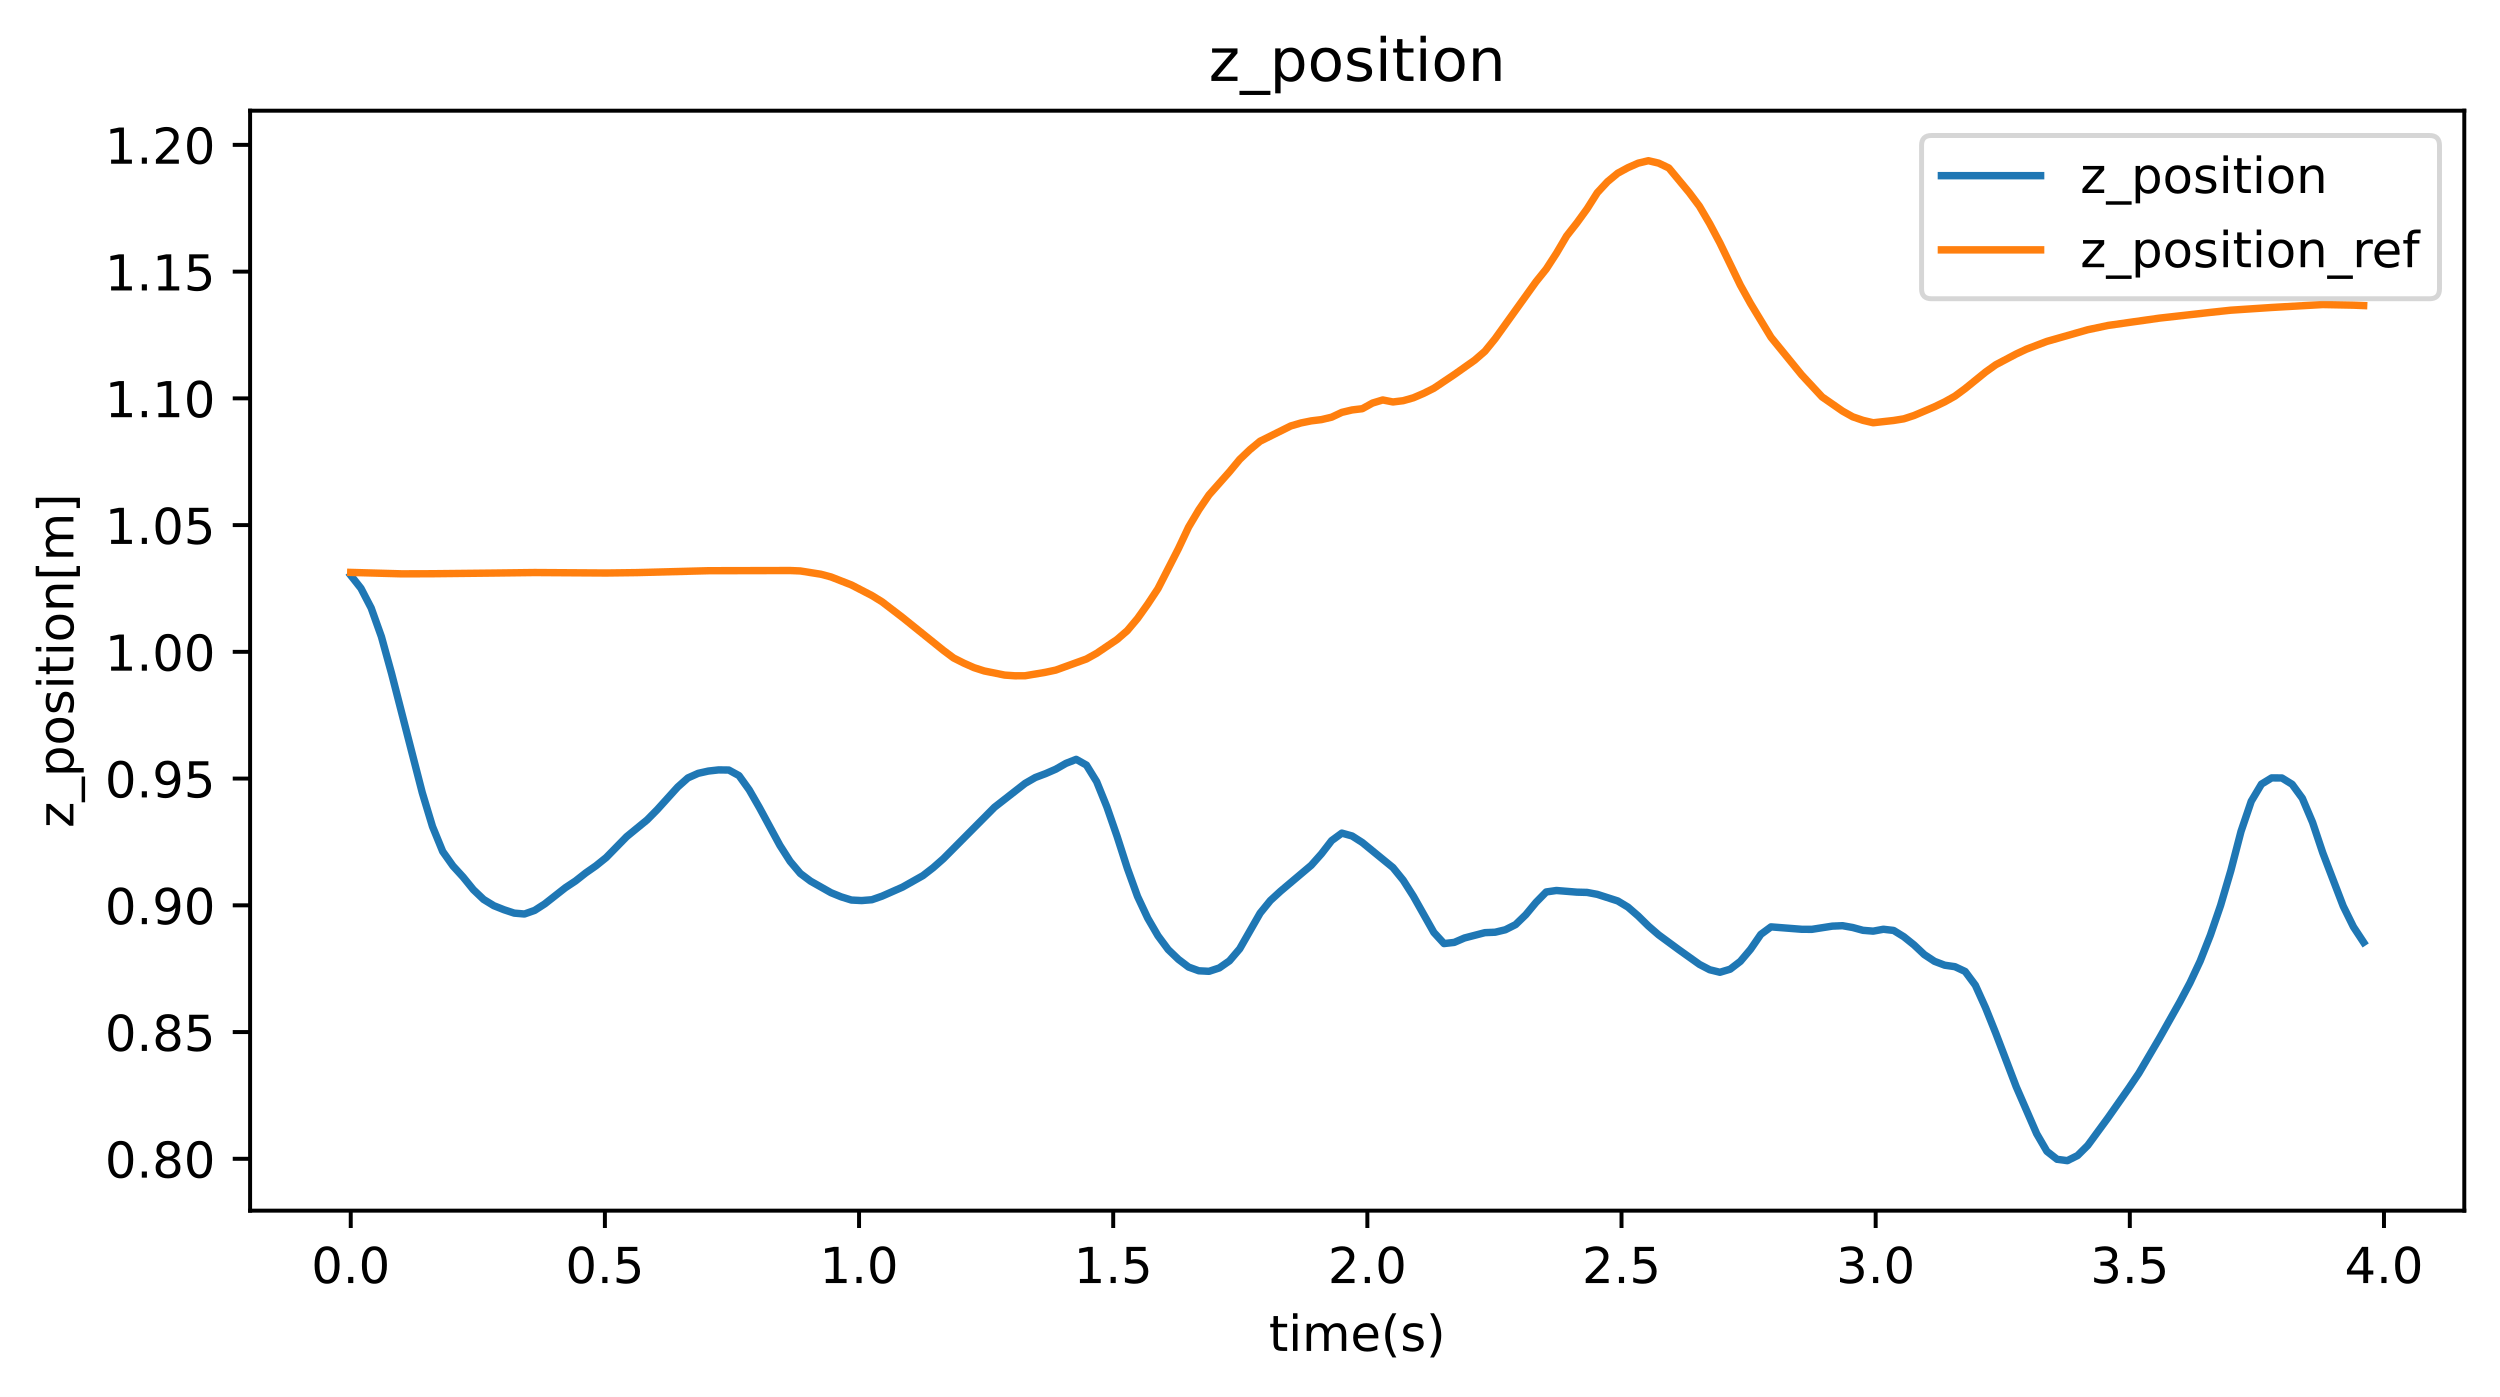
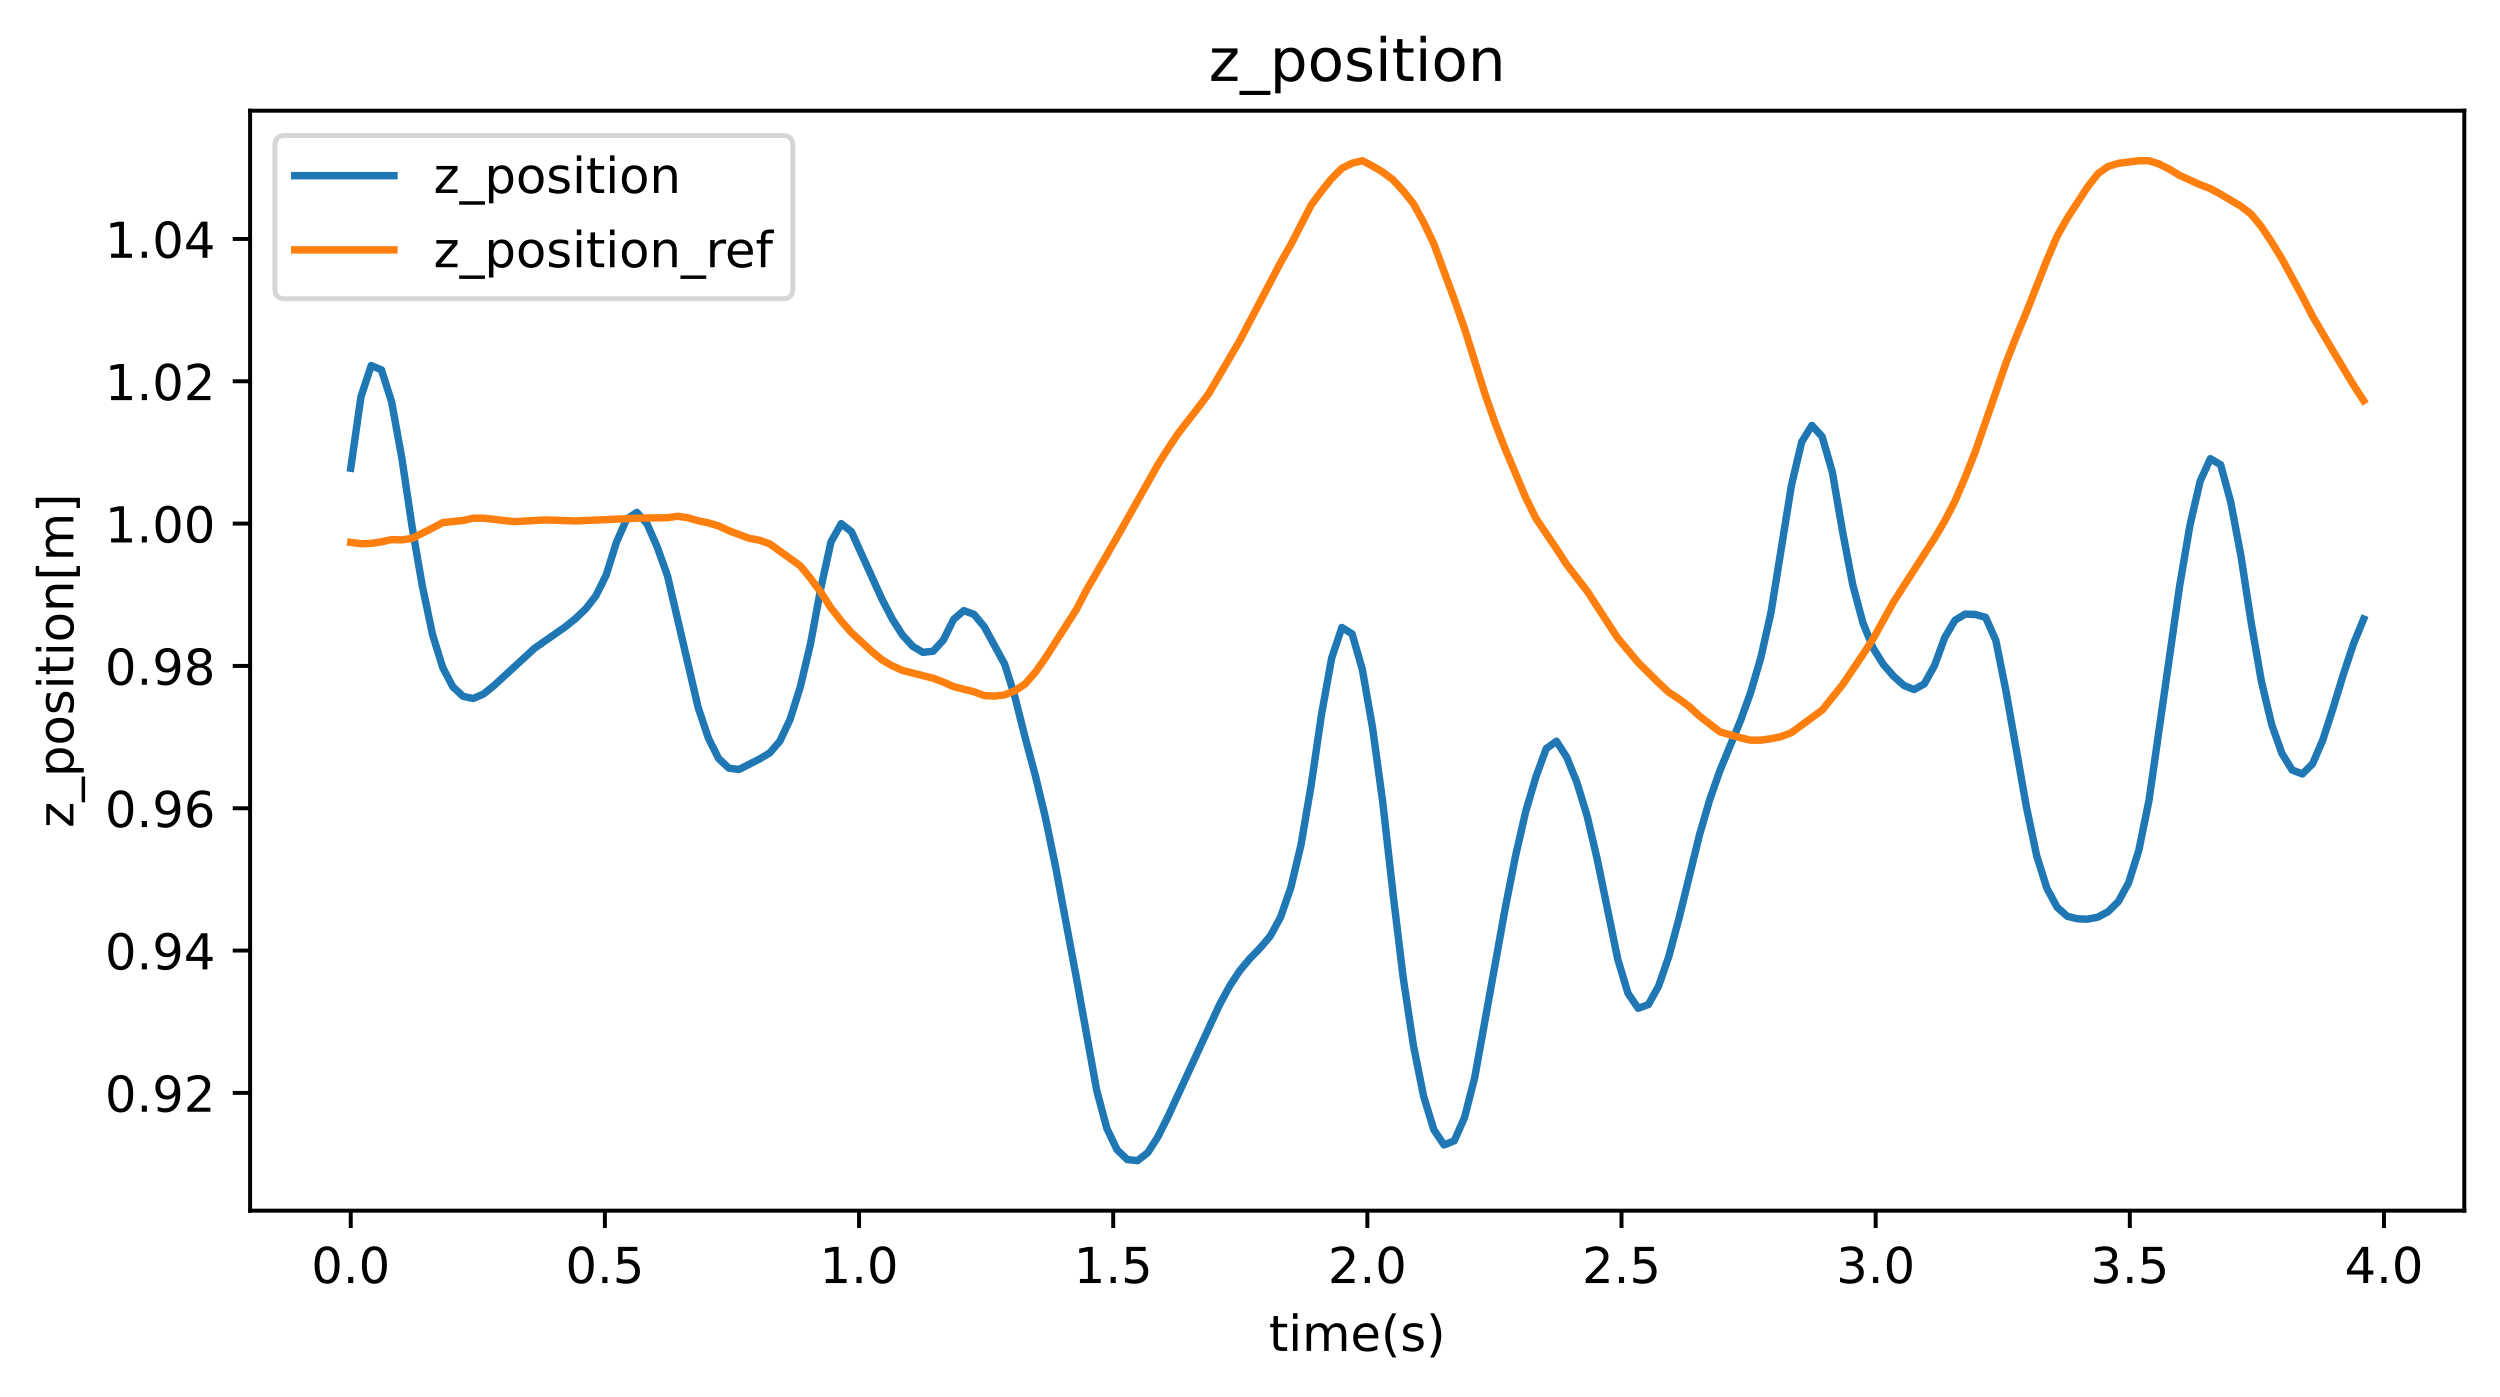
<svg xmlns="http://www.w3.org/2000/svg" xmlns:xlink="http://www.w3.org/1999/xlink" width="504.022pt" height="281.634pt" viewBox="0 0 504.022 281.634" version="1.1">
  <defs>
    <style type="text/css">*{stroke-linejoin: round; stroke-linecap: butt}</style>
  </defs>
  <g id="figure_1">
    <g id="patch_1">
      <path d="M 0 281.634  L 504.022 281.634  L 504.022 0  L 0 0  z " style="fill: #ffffff" />
    </g>
    <g id="axes_1">
      <g id="patch_2">
        <path d="M 50.422 244.078  L 496.822 244.078  L 496.822 22.318  L 50.422 22.318  z " style="fill: #ffffff" />
      </g>
      <g id="matplotlib.axis_1">
        <g id="xtick_1">
          <g id="line2d_1">
            <defs>
-               <path id="mcc63ed7c8b" d="M 0 0  L 0 3.5  " style="stroke: #000000; stroke-width: 0.8" />
+               <path id="m05fc3dfc1d" d="M 0 0  L 0 3.5  " style="stroke: #000000; stroke-width: 0.8" />
            </defs>
            <g>
-               <use xlink:href="#mcc63ed7c8b" x="70.713" y="244.078" style="stroke: #000000; stroke-width: 0.8" />
+               <use xlink:href="#m05fc3dfc1d" x="70.713" y="244.078" style="stroke: #000000; stroke-width: 0.8" />
            </g>
          </g>
          <g id="text_1">
            <g transform="translate(62.76122 258.6766) scale(0.1 -0.1)">
              <defs>
                <path id="DejaVuSans-30" d="M 2034 4250  Q 1547 4250 1301 3770  Q 1056 3291 1056 2328  Q 1056 1369 1301 889  Q 1547 409 2034 409  Q 2525 409 2770 889  Q 3016 1369 3016 2328  Q 3016 3291 2770 3770  Q 2525 4250 2034 4250  z M 2034 4750  Q 2819 4750 3233 4129  Q 3647 3509 3647 2328  Q 3647 1150 3233 529  Q 2819 -91 2034 -91  Q 1250 -91 836 529  Q 422 1150 422 2328  Q 422 3509 836 4129  Q 1250 4750 2034 4750  z " transform="scale(0.015625)" />
                <path id="DejaVuSans-2e" d="M 684 794  L 1344 794  L 1344 0  L 684 0  L 684 794  z " transform="scale(0.015625)" />
              </defs>
              <use xlink:href="#DejaVuSans-30" />
              <use xlink:href="#DejaVuSans-2e" x="63.623" />
              <use xlink:href="#DejaVuSans-30" x="95.41" />
            </g>
          </g>
        </g>
        <g id="xtick_2">
          <g id="line2d_2">
            <g>
-               <use xlink:href="#mcc63ed7c8b" x="121.952" y="244.078" style="stroke: #000000; stroke-width: 0.8" />
+               <use xlink:href="#m05fc3dfc1d" x="121.952" y="244.078" style="stroke: #000000; stroke-width: 0.8" />
            </g>
          </g>
          <g id="text_2">
            <g transform="translate(114.0009 258.6766) scale(0.1 -0.1)">
              <defs>
                <path id="DejaVuSans-35" d="M 691 4666  L 3169 4666  L 3169 4134  L 1269 4134  L 1269 2991  Q 1406 3038 1543 3061  Q 1681 3084 1819 3084  Q 2600 3084 3056 2656  Q 3513 2228 3513 1497  Q 3513 744 3044 326  Q 2575 -91 1722 -91  Q 1428 -91 1123 -41  Q 819 9 494 109  L 494 744  Q 775 591 1075 516  Q 1375 441 1709 441  Q 2250 441 2565 725  Q 2881 1009 2881 1497  Q 2881 1984 2565 2268  Q 2250 2553 1709 2553  Q 1456 2553 1204 2497  Q 953 2441 691 2322  L 691 4666  z " transform="scale(0.015625)" />
              </defs>
              <use xlink:href="#DejaVuSans-30" />
              <use xlink:href="#DejaVuSans-2e" x="63.623" />
              <use xlink:href="#DejaVuSans-35" x="95.41" />
            </g>
          </g>
        </g>
        <g id="xtick_3">
          <g id="line2d_3">
            <g>
-               <use xlink:href="#mcc63ed7c8b" x="173.192" y="244.078" style="stroke: #000000; stroke-width: 0.8" />
+               <use xlink:href="#m05fc3dfc1d" x="173.192" y="244.078" style="stroke: #000000; stroke-width: 0.8" />
            </g>
          </g>
          <g id="text_3">
            <g transform="translate(165.2406 258.6766) scale(0.1 -0.1)">
              <defs>
                <path id="DejaVuSans-31" d="M 794 531  L 1825 531  L 1825 4091  L 703 3866  L 703 4441  L 1819 4666  L 2450 4666  L 2450 531  L 3481 531  L 3481 0  L 794 0  L 794 531  z " transform="scale(0.015625)" />
              </defs>
              <use xlink:href="#DejaVuSans-31" />
              <use xlink:href="#DejaVuSans-2e" x="63.623" />
              <use xlink:href="#DejaVuSans-30" x="95.41" />
            </g>
          </g>
        </g>
        <g id="xtick_4">
          <g id="line2d_4">
            <g>
-               <use xlink:href="#mcc63ed7c8b" x="224.432" y="244.078" style="stroke: #000000; stroke-width: 0.8" />
+               <use xlink:href="#m05fc3dfc1d" x="224.432" y="244.078" style="stroke: #000000; stroke-width: 0.8" />
            </g>
          </g>
          <g id="text_4">
            <g transform="translate(216.4802 258.6766) scale(0.1 -0.1)">
              <use xlink:href="#DejaVuSans-31" />
              <use xlink:href="#DejaVuSans-2e" x="63.623" />
              <use xlink:href="#DejaVuSans-35" x="95.41" />
            </g>
          </g>
        </g>
        <g id="xtick_5">
          <g id="line2d_5">
            <g>
-               <use xlink:href="#mcc63ed7c8b" x="275.671" y="244.078" style="stroke: #000000; stroke-width: 0.8" />
+               <use xlink:href="#m05fc3dfc1d" x="275.671" y="244.078" style="stroke: #000000; stroke-width: 0.8" />
            </g>
          </g>
          <g id="text_5">
            <g transform="translate(267.7199 258.6766) scale(0.1 -0.1)">
              <defs>
                <path id="DejaVuSans-32" d="M 1228 531  L 3431 531  L 3431 0  L 469 0  L 469 531  Q 828 903 1448 1529  Q 2069 2156 2228 2338  Q 2531 2678 2651 2914  Q 2772 3150 2772 3378  Q 2772 3750 2511 3984  Q 2250 4219 1831 4219  Q 1534 4219 1204 4116  Q 875 4013 500 3803  L 500 4441  Q 881 4594 1212 4672  Q 1544 4750 1819 4750  Q 2544 4750 2975 4387  Q 3406 4025 3406 3419  Q 3406 3131 3298 2873  Q 3191 2616 2906 2266  Q 2828 2175 2409 1742  Q 1991 1309 1228 531  z " transform="scale(0.015625)" />
              </defs>
              <use xlink:href="#DejaVuSans-32" />
              <use xlink:href="#DejaVuSans-2e" x="63.623" />
              <use xlink:href="#DejaVuSans-30" x="95.41" />
            </g>
          </g>
        </g>
        <g id="xtick_6">
          <g id="line2d_6">
            <g>
-               <use xlink:href="#mcc63ed7c8b" x="326.911" y="244.078" style="stroke: #000000; stroke-width: 0.8" />
+               <use xlink:href="#m05fc3dfc1d" x="326.911" y="244.078" style="stroke: #000000; stroke-width: 0.8" />
            </g>
          </g>
          <g id="text_6">
            <g transform="translate(318.9596 258.6766) scale(0.1 -0.1)">
              <use xlink:href="#DejaVuSans-32" />
              <use xlink:href="#DejaVuSans-2e" x="63.623" />
              <use xlink:href="#DejaVuSans-35" x="95.41" />
            </g>
          </g>
        </g>
        <g id="xtick_7">
          <g id="line2d_7">
            <g>
-               <use xlink:href="#mcc63ed7c8b" x="378.151" y="244.078" style="stroke: #000000; stroke-width: 0.8" />
+               <use xlink:href="#m05fc3dfc1d" x="378.151" y="244.078" style="stroke: #000000; stroke-width: 0.8" />
            </g>
          </g>
          <g id="text_7">
            <g transform="translate(370.1992 258.6766) scale(0.1 -0.1)">
              <defs>
                <path id="DejaVuSans-33" d="M 2597 2516  Q 3050 2419 3304 2112  Q 3559 1806 3559 1356  Q 3559 666 3084 287  Q 2609 -91 1734 -91  Q 1441 -91 1130 -33  Q 819 25 488 141  L 488 750  Q 750 597 1062 519  Q 1375 441 1716 441  Q 2309 441 2620 675  Q 2931 909 2931 1356  Q 2931 1769 2642 2001  Q 2353 2234 1838 2234  L 1294 2234  L 1294 2753  L 1863 2753  Q 2328 2753 2575 2939  Q 2822 3125 2822 3475  Q 2822 3834 2567 4026  Q 2313 4219 1838 4219  Q 1578 4219 1281 4162  Q 984 4106 628 3988  L 628 4550  Q 988 4650 1302 4700  Q 1616 4750 1894 4750  Q 2613 4750 3031 4423  Q 3450 4097 3450 3541  Q 3450 3153 3228 2886  Q 3006 2619 2597 2516  z " transform="scale(0.015625)" />
              </defs>
              <use xlink:href="#DejaVuSans-33" />
              <use xlink:href="#DejaVuSans-2e" x="63.623" />
              <use xlink:href="#DejaVuSans-30" x="95.41" />
            </g>
          </g>
        </g>
        <g id="xtick_8">
          <g id="line2d_8">
            <g>
-               <use xlink:href="#mcc63ed7c8b" x="429.39" y="244.078" style="stroke: #000000; stroke-width: 0.8" />
+               <use xlink:href="#m05fc3dfc1d" x="429.39" y="244.078" style="stroke: #000000; stroke-width: 0.8" />
            </g>
          </g>
          <g id="text_8">
            <g transform="translate(421.4389 258.6766) scale(0.1 -0.1)">
              <use xlink:href="#DejaVuSans-33" />
              <use xlink:href="#DejaVuSans-2e" x="63.623" />
              <use xlink:href="#DejaVuSans-35" x="95.41" />
            </g>
          </g>
        </g>
        <g id="xtick_9">
          <g id="line2d_9">
            <g>
-               <use xlink:href="#mcc63ed7c8b" x="480.63" y="244.078" style="stroke: #000000; stroke-width: 0.8" />
+               <use xlink:href="#m05fc3dfc1d" x="480.63" y="244.078" style="stroke: #000000; stroke-width: 0.8" />
            </g>
          </g>
          <g id="text_9">
            <g transform="translate(472.6786 258.6766) scale(0.1 -0.1)">
              <defs>
                <path id="DejaVuSans-34" d="M 2419 4116  L 825 1625  L 2419 1625  L 2419 4116  z M 2253 4666  L 3047 4666  L 3047 1625  L 3713 1625  L 3713 1100  L 3047 1100  L 3047 0  L 2419 0  L 2419 1100  L 313 1100  L 313 1709  L 2253 4666  z " transform="scale(0.015625)" />
              </defs>
              <use xlink:href="#DejaVuSans-34" />
              <use xlink:href="#DejaVuSans-2e" x="63.623" />
              <use xlink:href="#DejaVuSans-30" x="95.41" />
            </g>
          </g>
        </g>
        <g id="text_10">
          <g transform="translate(255.8195 272.3547) scale(0.1 -0.1)">
            <defs>
              <path id="DejaVuSans-74" d="M 1172 4494  L 1172 3500  L 2356 3500  L 2356 3053  L 1172 3053  L 1172 1153  Q 1172 725 1289 603  Q 1406 481 1766 481  L 2356 481  L 2356 0  L 1766 0  Q 1100 0 847 248  Q 594 497 594 1153  L 594 3053  L 172 3053  L 172 3500  L 594 3500  L 594 4494  L 1172 4494  z " transform="scale(0.015625)" />
              <path id="DejaVuSans-69" d="M 603 3500  L 1178 3500  L 1178 0  L 603 0  L 603 3500  z M 603 4863  L 1178 4863  L 1178 4134  L 603 4134  L 603 4863  z " transform="scale(0.015625)" />
              <path id="DejaVuSans-6d" d="M 3328 2828  Q 3544 3216 3844 3400  Q 4144 3584 4550 3584  Q 5097 3584 5394 3201  Q 5691 2819 5691 2113  L 5691 0  L 5113 0  L 5113 2094  Q 5113 2597 4934 2840  Q 4756 3084 4391 3084  Q 3944 3084 3684 2787  Q 3425 2491 3425 1978  L 3425 0  L 2847 0  L 2847 2094  Q 2847 2600 2669 2842  Q 2491 3084 2119 3084  Q 1678 3084 1418 2786  Q 1159 2488 1159 1978  L 1159 0  L 581 0  L 581 3500  L 1159 3500  L 1159 2956  Q 1356 3278 1631 3431  Q 1906 3584 2284 3584  Q 2666 3584 2933 3390  Q 3200 3197 3328 2828  z " transform="scale(0.015625)" />
              <path id="DejaVuSans-65" d="M 3597 1894  L 3597 1613  L 953 1613  Q 991 1019 1311 708  Q 1631 397 2203 397  Q 2534 397 2845 478  Q 3156 559 3463 722  L 3463 178  Q 3153 47 2828 -22  Q 2503 -91 2169 -91  Q 1331 -91 842 396  Q 353 884 353 1716  Q 353 2575 817 3079  Q 1281 3584 2069 3584  Q 2775 3584 3186 3129  Q 3597 2675 3597 1894  z M 3022 2063  Q 3016 2534 2758 2815  Q 2500 3097 2075 3097  Q 1594 3097 1305 2825  Q 1016 2553 972 2059  L 3022 2063  z " transform="scale(0.015625)" />
              <path id="DejaVuSans-28" d="M 1984 4856  Q 1566 4138 1362 3434  Q 1159 2731 1159 2009  Q 1159 1288 1364 580  Q 1569 -128 1984 -844  L 1484 -844  Q 1016 -109 783 600  Q 550 1309 550 2009  Q 550 2706 781 3412  Q 1013 4119 1484 4856  L 1984 4856  z " transform="scale(0.015625)" />
              <path id="DejaVuSans-73" d="M 2834 3397  L 2834 2853  Q 2591 2978 2328 3040  Q 2066 3103 1784 3103  Q 1356 3103 1142 2972  Q 928 2841 928 2578  Q 928 2378 1081 2264  Q 1234 2150 1697 2047  L 1894 2003  Q 2506 1872 2764 1633  Q 3022 1394 3022 966  Q 3022 478 2636 193  Q 2250 -91 1575 -91  Q 1294 -91 989 -36  Q 684 19 347 128  L 347 722  Q 666 556 975 473  Q 1284 391 1588 391  Q 1994 391 2212 530  Q 2431 669 2431 922  Q 2431 1156 2273 1281  Q 2116 1406 1581 1522  L 1381 1569  Q 847 1681 609 1914  Q 372 2147 372 2553  Q 372 3047 722 3315  Q 1072 3584 1716 3584  Q 2034 3584 2315 3537  Q 2597 3491 2834 3397  z " transform="scale(0.015625)" />
              <path id="DejaVuSans-29" d="M 513 4856  L 1013 4856  Q 1481 4119 1714 3412  Q 1947 2706 1947 2009  Q 1947 1309 1714 600  Q 1481 -109 1013 -844  L 513 -844  Q 928 -128 1133 580  Q 1338 1288 1338 2009  Q 1338 2731 1133 3434  Q 928 4138 513 4856  z " transform="scale(0.015625)" />
            </defs>
            <use xlink:href="#DejaVuSans-74" />
            <use xlink:href="#DejaVuSans-69" x="39.209" />
            <use xlink:href="#DejaVuSans-6d" x="66.992" />
            <use xlink:href="#DejaVuSans-65" x="164.404" />
            <use xlink:href="#DejaVuSans-28" x="225.928" />
            <use xlink:href="#DejaVuSans-73" x="264.941" />
            <use xlink:href="#DejaVuSans-29" x="317.041" />
          </g>
        </g>
      </g>
      <g id="matplotlib.axis_2">
        <g id="ytick_1">
          <g id="line2d_10">
            <defs>
-               <path id="m68469c1133" d="M 0 0  L -3.5 0  " style="stroke: #000000; stroke-width: 0.8" />
+               <path id="m6b9ea2f595" d="M 0 0  L -3.5 0  " style="stroke: #000000; stroke-width: 0.8" />
            </defs>
            <g>
-               <use xlink:href="#m68469c1133" x="50.422" y="233.626" style="stroke: #000000; stroke-width: 0.8" />
+               <use xlink:href="#m6b9ea2f595" x="50.422" y="220.34" style="stroke: #000000; stroke-width: 0.8" />
            </g>
          </g>
          <g id="text_11">
-             <g transform="translate(21.15625 237.4253) scale(0.1 -0.1)">
-               <defs>
-                 <path id="DejaVuSans-38" d="M 2034 2216  Q 1584 2216 1326 1975  Q 1069 1734 1069 1313  Q 1069 891 1326 650  Q 1584 409 2034 409  Q 2484 409 2743 651  Q 3003 894 3003 1313  Q 3003 1734 2745 1975  Q 2488 2216 2034 2216  z M 1403 2484  Q 997 2584 770 2862  Q 544 3141 544 3541  Q 544 4100 942 4425  Q 1341 4750 2034 4750  Q 2731 4750 3128 4425  Q 3525 4100 3525 3541  Q 3525 3141 3298 2862  Q 3072 2584 2669 2484  Q 3125 2378 3379 2068  Q 3634 1759 3634 1313  Q 3634 634 3220 271  Q 2806 -91 2034 -91  Q 1263 -91 848 271  Q 434 634 434 1313  Q 434 1759 690 2068  Q 947 2378 1403 2484  z M 1172 3481  Q 1172 3119 1398 2916  Q 1625 2713 2034 2713  Q 2441 2713 2670 2916  Q 2900 3119 2900 3481  Q 2900 3844 2670 4047  Q 2441 4250 2034 4250  Q 1625 4250 1398 4047  Q 1172 3844 1172 3481  z " transform="scale(0.015625)" />
-               </defs>
-               <use xlink:href="#DejaVuSans-30" />
-               <use xlink:href="#DejaVuSans-2e" x="63.623" />
-               <use xlink:href="#DejaVuSans-38" x="95.41" />
-               <use xlink:href="#DejaVuSans-30" x="159.033" />
+             <g transform="translate(21.15625 224.1396) scale(0.1 -0.1)">
+               <defs>
+                 <path id="DejaVuSans-39" d="M 703 97  L 703 672  Q 941 559 1184 500  Q 1428 441 1663 441  Q 2288 441 2617 861  Q 2947 1281 2994 2138  Q 2813 1869 2534 1725  Q 2256 1581 1919 1581  Q 1219 1581 811 2004  Q 403 2428 403 3163  Q 403 3881 828 4315  Q 1253 4750 1959 4750  Q 2769 4750 3195 4129  Q 3622 3509 3622 2328  Q 3622 1225 3098 567  Q 2575 -91 1691 -91  Q 1453 -91 1209 -44  Q 966 3 703 97  z M 1959 2075  Q 2384 2075 2632 2365  Q 2881 2656 2881 3163  Q 2881 3666 2632 3958  Q 2384 4250 1959 4250  Q 1534 4250 1286 3958  Q 1038 3666 1038 3163  Q 1038 2656 1286 2365  Q 1534 2075 1959 2075  z " transform="scale(0.015625)" />
+               </defs>
+               <use xlink:href="#DejaVuSans-30" />
+               <use xlink:href="#DejaVuSans-2e" x="63.623" />
+               <use xlink:href="#DejaVuSans-39" x="95.41" />
+               <use xlink:href="#DejaVuSans-32" x="159.033" />
            </g>
          </g>
        </g>
        <g id="ytick_2">
          <g id="line2d_11">
            <g>
-               <use xlink:href="#m68469c1133" x="50.422" y="208.074" style="stroke: #000000; stroke-width: 0.8" />
+               <use xlink:href="#m6b9ea2f595" x="50.422" y="191.646" style="stroke: #000000; stroke-width: 0.8" />
            </g>
          </g>
          <g id="text_12">
-             <g transform="translate(21.15625 211.8731) scale(0.1 -0.1)">
-               <use xlink:href="#DejaVuSans-30" />
-               <use xlink:href="#DejaVuSans-2e" x="63.623" />
-               <use xlink:href="#DejaVuSans-38" x="95.41" />
-               <use xlink:href="#DejaVuSans-35" x="159.033" />
+             <g transform="translate(21.15625 195.4456) scale(0.1 -0.1)">
+               <use xlink:href="#DejaVuSans-30" />
+               <use xlink:href="#DejaVuSans-2e" x="63.623" />
+               <use xlink:href="#DejaVuSans-39" x="95.41" />
+               <use xlink:href="#DejaVuSans-34" x="159.033" />
            </g>
          </g>
        </g>
        <g id="ytick_3">
          <g id="line2d_12">
            <g>
-               <use xlink:href="#m68469c1133" x="50.422" y="182.522" style="stroke: #000000; stroke-width: 0.8" />
+               <use xlink:href="#m6b9ea2f595" x="50.422" y="162.952" style="stroke: #000000; stroke-width: 0.8" />
            </g>
          </g>
          <g id="text_13">
-             <g transform="translate(21.15625 186.3209) scale(0.1 -0.1)">
-               <defs>
-                 <path id="DejaVuSans-39" d="M 703 97  L 703 672  Q 941 559 1184 500  Q 1428 441 1663 441  Q 2288 441 2617 861  Q 2947 1281 2994 2138  Q 2813 1869 2534 1725  Q 2256 1581 1919 1581  Q 1219 1581 811 2004  Q 403 2428 403 3163  Q 403 3881 828 4315  Q 1253 4750 1959 4750  Q 2769 4750 3195 4129  Q 3622 3509 3622 2328  Q 3622 1225 3098 567  Q 2575 -91 1691 -91  Q 1453 -91 1209 -44  Q 966 3 703 97  z M 1959 2075  Q 2384 2075 2632 2365  Q 2881 2656 2881 3163  Q 2881 3666 2632 3958  Q 2384 4250 1959 4250  Q 1534 4250 1286 3958  Q 1038 3666 1038 3163  Q 1038 2656 1286 2365  Q 1534 2075 1959 2075  z " transform="scale(0.015625)" />
+             <g transform="translate(21.15625 166.7516) scale(0.1 -0.1)">
+               <defs>
+                 <path id="DejaVuSans-36" d="M 2113 2584  Q 1688 2584 1439 2293  Q 1191 2003 1191 1497  Q 1191 994 1439 701  Q 1688 409 2113 409  Q 2538 409 2786 701  Q 3034 994 3034 1497  Q 3034 2003 2786 2293  Q 2538 2584 2113 2584  z M 3366 4563  L 3366 3988  Q 3128 4100 2886 4159  Q 2644 4219 2406 4219  Q 1781 4219 1451 3797  Q 1122 3375 1075 2522  Q 1259 2794 1537 2939  Q 1816 3084 2150 3084  Q 2853 3084 3261 2657  Q 3669 2231 3669 1497  Q 3669 778 3244 343  Q 2819 -91 2113 -91  Q 1303 -91 875 529  Q 447 1150 447 2328  Q 447 3434 972 4092  Q 1497 4750 2381 4750  Q 2619 4750 2861 4703  Q 3103 4656 3366 4563  z " transform="scale(0.015625)" />
              </defs>
              <use xlink:href="#DejaVuSans-30" />
              <use xlink:href="#DejaVuSans-2e" x="63.623" />
              <use xlink:href="#DejaVuSans-39" x="95.41" />
-               <use xlink:href="#DejaVuSans-30" x="159.033" />
+               <use xlink:href="#DejaVuSans-36" x="159.033" />
            </g>
          </g>
        </g>
        <g id="ytick_4">
          <g id="line2d_13">
            <g>
-               <use xlink:href="#m68469c1133" x="50.422" y="156.969" style="stroke: #000000; stroke-width: 0.8" />
+               <use xlink:href="#m6b9ea2f595" x="50.422" y="134.258" style="stroke: #000000; stroke-width: 0.8" />
            </g>
          </g>
          <g id="text_14">
-             <g transform="translate(21.15625 160.7687) scale(0.1 -0.1)">
+             <g transform="translate(21.15625 138.0576) scale(0.1 -0.1)">
+               <defs>
+                 <path id="DejaVuSans-38" d="M 2034 2216  Q 1584 2216 1326 1975  Q 1069 1734 1069 1313  Q 1069 891 1326 650  Q 1584 409 2034 409  Q 2484 409 2743 651  Q 3003 894 3003 1313  Q 3003 1734 2745 1975  Q 2488 2216 2034 2216  z M 1403 2484  Q 997 2584 770 2862  Q 544 3141 544 3541  Q 544 4100 942 4425  Q 1341 4750 2034 4750  Q 2731 4750 3128 4425  Q 3525 4100 3525 3541  Q 3525 3141 3298 2862  Q 3072 2584 2669 2484  Q 3125 2378 3379 2068  Q 3634 1759 3634 1313  Q 3634 634 3220 271  Q 2806 -91 2034 -91  Q 1263 -91 848 271  Q 434 634 434 1313  Q 434 1759 690 2068  Q 947 2378 1403 2484  z M 1172 3481  Q 1172 3119 1398 2916  Q 1625 2713 2034 2713  Q 2441 2713 2670 2916  Q 2900 3119 2900 3481  Q 2900 3844 2670 4047  Q 2441 4250 2034 4250  Q 1625 4250 1398 4047  Q 1172 3844 1172 3481  z " transform="scale(0.015625)" />
+               </defs>
              <use xlink:href="#DejaVuSans-30" />
              <use xlink:href="#DejaVuSans-2e" x="63.623" />
              <use xlink:href="#DejaVuSans-39" x="95.41" />
-               <use xlink:href="#DejaVuSans-35" x="159.033" />
+               <use xlink:href="#DejaVuSans-38" x="159.033" />
            </g>
          </g>
        </g>
        <g id="ytick_5">
          <g id="line2d_14">
            <g>
-               <use xlink:href="#m68469c1133" x="50.422" y="131.417" style="stroke: #000000; stroke-width: 0.8" />
+               <use xlink:href="#m6b9ea2f595" x="50.422" y="105.564" style="stroke: #000000; stroke-width: 0.8" />
            </g>
          </g>
          <g id="text_15">
-             <g transform="translate(21.15625 135.2165) scale(0.1 -0.1)">
+             <g transform="translate(21.15625 109.3636) scale(0.1 -0.1)">
              <use xlink:href="#DejaVuSans-31" />
              <use xlink:href="#DejaVuSans-2e" x="63.623" />
              <use xlink:href="#DejaVuSans-30" x="95.41" />
              <use xlink:href="#DejaVuSans-30" x="159.033" />
            </g>
          </g>
        </g>
        <g id="ytick_6">
          <g id="line2d_15">
            <g>
-               <use xlink:href="#m68469c1133" x="50.422" y="105.865" style="stroke: #000000; stroke-width: 0.8" />
+               <use xlink:href="#m6b9ea2f595" x="50.422" y="76.87" style="stroke: #000000; stroke-width: 0.8" />
            </g>
          </g>
          <g id="text_16">
-             <g transform="translate(21.15625 109.6642) scale(0.1 -0.1)">
+             <g transform="translate(21.15625 80.66962) scale(0.1 -0.1)">
              <use xlink:href="#DejaVuSans-31" />
              <use xlink:href="#DejaVuSans-2e" x="63.623" />
              <use xlink:href="#DejaVuSans-30" x="95.41" />
-               <use xlink:href="#DejaVuSans-35" x="159.033" />
+               <use xlink:href="#DejaVuSans-32" x="159.033" />
            </g>
          </g>
        </g>
        <g id="ytick_7">
          <g id="line2d_16">
            <g>
-               <use xlink:href="#m68469c1133" x="50.422" y="80.313" style="stroke: #000000; stroke-width: 0.8" />
+               <use xlink:href="#m6b9ea2f595" x="50.422" y="48.176" style="stroke: #000000; stroke-width: 0.8" />
            </g>
          </g>
          <g id="text_17">
-             <g transform="translate(21.15625 84.11203) scale(0.1 -0.1)">
+             <g transform="translate(21.15625 51.97562) scale(0.1 -0.1)">
              <use xlink:href="#DejaVuSans-31" />
              <use xlink:href="#DejaVuSans-2e" x="63.623" />
-               <use xlink:href="#DejaVuSans-31" x="95.41" />
-               <use xlink:href="#DejaVuSans-30" x="159.033" />
-             </g>
-           </g>
-         </g>
-         <g id="ytick_8">
-           <g id="line2d_17">
-             <g>
-               <use xlink:href="#m68469c1133" x="50.422" y="54.761" style="stroke: #000000; stroke-width: 0.8" />
-             </g>
-           </g>
-           <g id="text_18">
-             <g transform="translate(21.15625 58.55981) scale(0.1 -0.1)">
-               <use xlink:href="#DejaVuSans-31" />
-               <use xlink:href="#DejaVuSans-2e" x="63.623" />
-               <use xlink:href="#DejaVuSans-31" x="95.41" />
-               <use xlink:href="#DejaVuSans-35" x="159.033" />
-             </g>
-           </g>
-         </g>
-         <g id="ytick_9">
-           <g id="line2d_18">
-             <g>
-               <use xlink:href="#m68469c1133" x="50.422" y="29.208" style="stroke: #000000; stroke-width: 0.8" />
-             </g>
-           </g>
-           <g id="text_19">
-             <g transform="translate(21.15625 33.00759) scale(0.1 -0.1)">
-               <use xlink:href="#DejaVuSans-31" />
-               <use xlink:href="#DejaVuSans-2e" x="63.623" />
-               <use xlink:href="#DejaVuSans-32" x="95.41" />
-               <use xlink:href="#DejaVuSans-30" x="159.033" />
-             </g>
-           </g>
-         </g>
-         <g id="text_20">
+               <use xlink:href="#DejaVuSans-30" x="95.41" />
+               <use xlink:href="#DejaVuSans-34" x="159.033" />
+             </g>
+           </g>
+         </g>
+         <g id="text_18">
          <g transform="translate(14.79844 166.8989) rotate(-90) scale(0.1 -0.1)">
            <defs>
              <path id="DejaVuSans-7a" d="M 353 3500  L 3084 3500  L 3084 2975  L 922 459  L 3084 459  L 3084 0  L 275 0  L 275 525  L 2438 3041  L 353 3041  L 353 3500  z " transform="scale(0.015625)" />
              <path id="DejaVuSans-5f" d="M 3263 -1063  L 3263 -1509  L -63 -1509  L -63 -1063  L 3263 -1063  z " transform="scale(0.015625)" />
              <path id="DejaVuSans-70" d="M 1159 525  L 1159 -1331  L 581 -1331  L 581 3500  L 1159 3500  L 1159 2969  Q 1341 3281 1617 3432  Q 1894 3584 2278 3584  Q 2916 3584 3314 3078  Q 3713 2572 3713 1747  Q 3713 922 3314 415  Q 2916 -91 2278 -91  Q 1894 -91 1617 61  Q 1341 213 1159 525  z M 3116 1747  Q 3116 2381 2855 2742  Q 2594 3103 2138 3103  Q 1681 3103 1420 2742  Q 1159 2381 1159 1747  Q 1159 1113 1420 752  Q 1681 391 2138 391  Q 2594 391 2855 752  Q 3116 1113 3116 1747  z " transform="scale(0.015625)" />
              <path id="DejaVuSans-6f" d="M 1959 3097  Q 1497 3097 1228 2736  Q 959 2375 959 1747  Q 959 1119 1226 758  Q 1494 397 1959 397  Q 2419 397 2687 759  Q 2956 1122 2956 1747  Q 2956 2369 2687 2733  Q 2419 3097 1959 3097  z M 1959 3584  Q 2709 3584 3137 3096  Q 3566 2609 3566 1747  Q 3566 888 3137 398  Q 2709 -91 1959 -91  Q 1206 -91 779 398  Q 353 888 353 1747  Q 353 2609 779 3096  Q 1206 3584 1959 3584  z " transform="scale(0.015625)" />
              <path id="DejaVuSans-6e" d="M 3513 2113  L 3513 0  L 2938 0  L 2938 2094  Q 2938 2591 2744 2837  Q 2550 3084 2163 3084  Q 1697 3084 1428 2787  Q 1159 2491 1159 1978  L 1159 0  L 581 0  L 581 3500  L 1159 3500  L 1159 2956  Q 1366 3272 1645 3428  Q 1925 3584 2291 3584  Q 2894 3584 3203 3211  Q 3513 2838 3513 2113  z " transform="scale(0.015625)" />
              <path id="DejaVuSans-5b" d="M 550 4863  L 1875 4863  L 1875 4416  L 1125 4416  L 1125 -397  L 1875 -397  L 1875 -844  L 550 -844  L 550 4863  z " transform="scale(0.015625)" />
              <path id="DejaVuSans-5d" d="M 1947 4863  L 1947 -844  L 622 -844  L 622 -397  L 1369 -397  L 1369 4416  L 622 4416  L 622 4863  L 1947 4863  z " transform="scale(0.015625)" />
            </defs>
            <use xlink:href="#DejaVuSans-7a" />
            <use xlink:href="#DejaVuSans-5f" x="52.49" />
            <use xlink:href="#DejaVuSans-70" x="102.49" />
            <use xlink:href="#DejaVuSans-6f" x="165.967" />
            <use xlink:href="#DejaVuSans-73" x="227.148" />
            <use xlink:href="#DejaVuSans-69" x="279.248" />
            <use xlink:href="#DejaVuSans-74" x="307.031" />
            <use xlink:href="#DejaVuSans-69" x="346.24" />
            <use xlink:href="#DejaVuSans-6f" x="374.023" />
            <use xlink:href="#DejaVuSans-6e" x="435.205" />
            <use xlink:href="#DejaVuSans-5b" x="498.584" />
            <use xlink:href="#DejaVuSans-6d" x="537.598" />
            <use xlink:href="#DejaVuSans-5d" x="635.01" />
          </g>
        </g>
      </g>
-       <g id="line2d_19">
-         <path d="M 70.713 115.999  L 72.773 118.614  L 74.833 122.582  L 76.893 128.358  L 78.953 135.811  L 85.133 159.822  L 87.193 166.628  L 89.253 171.664  L 91.313 174.574  L 93.373 176.831  L 95.433 179.369  L 97.493 181.331  L 99.553 182.593  L 101.613 183.412  L 103.673 184.094  L 105.733 184.27  L 107.793 183.544  L 109.853 182.216  L 113.973 178.978  L 116.033 177.612  L 118.093 175.989  L 120.153 174.549  L 122.213 172.893  L 126.333 168.683  L 130.453 165.312  L 132.513 163.227  L 136.632 158.671  L 138.692 156.836  L 140.752 155.913  L 142.812 155.452  L 144.872 155.219  L 146.932 155.247  L 148.992 156.372  L 151.052 159.249  L 153.112 162.829  L 157.232 170.432  L 159.292 173.656  L 161.352 176.1  L 163.412 177.644  L 167.532 179.975  L 169.592 180.815  L 171.652 181.456  L 173.712 181.561  L 175.772 181.394  L 177.832 180.672  L 181.952 178.855  L 186.072 176.534  L 188.132 174.938  L 190.192 173.123  L 200.492 162.754  L 206.672 157.936  L 208.732 156.752  L 210.792 155.975  L 212.852 155.077  L 214.912 153.899  L 216.972 153.092  L 219.032 154.25  L 221.092 157.584  L 223.152 162.669  L 225.212 168.613  L 227.272 175.025  L 229.332 180.724  L 231.392 185.111  L 233.452 188.654  L 235.512 191.432  L 237.572 193.41  L 239.632 194.969  L 241.692 195.719  L 243.752 195.827  L 245.812 195.149  L 247.872 193.715  L 249.932 191.297  L 254.052 184.096  L 256.112 181.558  L 258.172 179.669  L 264.352 174.456  L 266.412 172.141  L 268.472 169.472  L 270.532 167.963  L 272.592 168.541  L 274.652 169.858  L 280.832 174.91  L 282.892 177.447  L 284.952 180.683  L 289.072 187.986  L 291.132 190.232  L 293.192 189.995  L 295.252 189.106  L 299.372 188.031  L 301.432 187.944  L 303.492 187.449  L 305.552 186.412  L 307.612 184.416  L 309.672 181.931  L 311.732 179.826  L 313.792 179.53  L 317.912 179.864  L 319.972 179.92  L 322.032 180.31  L 326.152 181.638  L 328.212 182.881  L 330.272 184.669  L 332.332 186.692  L 334.392 188.476  L 338.512 191.502  L 342.632 194.435  L 344.692 195.511  L 346.752 196.019  L 348.812 195.401  L 350.872 193.82  L 352.932 191.379  L 354.992 188.382  L 357.052 186.865  L 363.231 187.352  L 365.291 187.362  L 369.411 186.717  L 371.471 186.628  L 373.531 186.996  L 375.591 187.561  L 377.651 187.727  L 379.711 187.346  L 381.771 187.586  L 383.831 188.856  L 385.891 190.511  L 387.951 192.451  L 390.011 193.811  L 392.071 194.593  L 394.131 194.892  L 396.191 195.857  L 398.251 198.63  L 400.311 203.189  L 402.371 208.322  L 406.491 219.109  L 410.611 228.573  L 412.671 232.116  L 414.731 233.728  L 416.791 233.998  L 418.851 232.974  L 420.911 230.926  L 425.031 225.306  L 429.151 219.426  L 431.211 216.37  L 435.331 209.362  L 439.451 202.047  L 441.511 198.162  L 443.571 193.769  L 445.631 188.535  L 447.691 182.534  L 449.751 175.541  L 451.811 167.61  L 453.871 161.537  L 455.931 158.083  L 457.991 156.829  L 460.051 156.849  L 462.111 158.119  L 464.171 160.939  L 466.231 165.797  L 468.291 171.944  L 472.411 182.687  L 474.471 186.86  L 476.531 189.986  L 476.531 189.986  " clip-path="url(#p4985b5452b)" style="fill: none; stroke: #1f77b4; stroke-width: 1.5; stroke-linecap: square" />
-       </g>
-       <g id="line2d_20">
-         <path d="M 70.713 115.402  L 81.013 115.692  L 87.193 115.671  L 99.553 115.534  L 107.793 115.429  L 122.213 115.524  L 128.393 115.443  L 142.812 115.061  L 159.292 115.023  L 161.352 115.109  L 165.472 115.765  L 167.532 116.316  L 171.652 117.93  L 175.772 120.062  L 177.832 121.329  L 181.952 124.486  L 190.192 131.118  L 192.252 132.655  L 194.312 133.693  L 196.372 134.607  L 198.432 135.271  L 202.552 136.104  L 204.612 136.245  L 206.672 136.237  L 210.792 135.537  L 212.852 135.099  L 219.032 132.861  L 221.092 131.717  L 225.212 128.926  L 227.272 127.145  L 229.332 124.697  L 231.392 121.804  L 233.452 118.687  L 237.572 110.628  L 239.632 106.263  L 241.692 102.794  L 243.752 99.772  L 247.872 95.118  L 249.932 92.626  L 251.992 90.657  L 254.052 88.948  L 260.232 85.875  L 262.292 85.268  L 264.352 84.851  L 266.412 84.598  L 268.472 84.106  L 270.532 83.137  L 272.592 82.648  L 274.652 82.398  L 276.712 81.259  L 278.772 80.634  L 280.832 81.04  L 282.892 80.784  L 284.952 80.198  L 287.012 79.312  L 289.072 78.281  L 293.192 75.519  L 297.312 72.611  L 299.372 70.824  L 301.432 68.288  L 309.672 56.802  L 311.732 54.241  L 313.792 51.059  L 315.852 47.567  L 317.912 44.938  L 319.972 42.1  L 322.032 38.846  L 324.092 36.624  L 326.152 34.919  L 328.212 33.803  L 330.272 32.894  L 332.332 32.398  L 334.392 32.887  L 336.452 33.869  L 340.572 38.837  L 342.632 41.594  L 344.692 45.103  L 346.752 48.988  L 350.872 57.494  L 352.932 61.205  L 357.052 67.998  L 363.231 75.583  L 367.351 80.022  L 371.471 82.88  L 373.531 84.035  L 375.591 84.744  L 377.651 85.23  L 381.771 84.772  L 383.831 84.439  L 385.891 83.766  L 390.011 82.012  L 392.071 81.02  L 394.131 79.866  L 396.191 78.346  L 400.311 75.007  L 402.371 73.535  L 406.491 71.362  L 408.551 70.393  L 412.671 68.829  L 420.911 66.477  L 425.031 65.606  L 435.331 64.141  L 445.631 62.981  L 449.751 62.538  L 457.991 61.99  L 468.291 61.399  L 474.471 61.524  L 476.531 61.607  L 476.531 61.607  " clip-path="url(#p4985b5452b)" style="fill: none; stroke: #ff7f0e; stroke-width: 1.5; stroke-linecap: square" />
+       <g id="line2d_17">
+         <path d="M 70.713 94.402  L 72.773 79.999  L 74.833 73.704  L 76.893 74.561  L 78.953 81.014  L 81.013 92.355  L 83.073 106.143  L 85.133 118.085  L 87.193 127.894  L 89.253 134.578  L 91.313 138.488  L 93.373 140.39  L 95.433 140.821  L 97.493 139.907  L 99.553 138.249  L 107.793 130.68  L 113.973 126.372  L 116.033 124.707  L 118.093 122.743  L 120.153 120.097  L 122.213 115.93  L 124.273 109.334  L 126.333 104.662  L 128.393 103.299  L 130.453 105.617  L 132.513 110.308  L 134.572 116.089  L 140.752 142.626  L 142.812 148.79  L 144.872 152.914  L 146.932 154.86  L 148.992 155.134  L 153.112 153.031  L 155.172 151.803  L 157.232 149.422  L 159.292 145.019  L 161.352 138.474  L 163.412 129.75  L 165.472 118.634  L 167.532 109.267  L 169.592 105.579  L 171.652 107.187  L 177.832 120.839  L 179.892 124.787  L 181.952 128.04  L 184.012 130.299  L 186.072 131.521  L 188.132 131.298  L 190.192 129.037  L 192.252 124.88  L 194.312 123.102  L 196.372 123.875  L 198.432 126.347  L 202.552 133.91  L 204.612 140.474  L 206.672 148.683  L 208.732 156.35  L 210.792 164.951  L 212.852 174.942  L 216.972 196.953  L 221.092 219.769  L 223.152 227.494  L 225.212 231.812  L 227.272 233.777  L 229.332 233.998  L 231.392 232.39  L 233.452 229.175  L 235.512 225.045  L 245.812 202.678  L 247.872 198.855  L 249.932 195.716  L 251.992 193.243  L 254.052 191.129  L 256.112 188.699  L 258.172 184.915  L 260.232 178.979  L 262.292 170.333  L 264.352 158.241  L 266.412 144.134  L 268.472 132.688  L 270.532 126.506  L 272.592 127.798  L 274.652 134.934  L 276.712 146.677  L 278.772 161.729  L 280.832 180.053  L 282.892 197.091  L 284.952 210.726  L 287.012 221.008  L 289.072 227.762  L 291.132 230.827  L 293.192 229.995  L 295.252 225.32  L 297.312 217.26  L 303.492 182.96  L 305.552 172.527  L 307.612 163.57  L 309.672 156.568  L 311.732 150.93  L 313.792 149.439  L 315.852 152.644  L 317.912 157.734  L 319.972 164.49  L 322.032 173.312  L 326.152 193.366  L 328.212 200.244  L 330.272 203.282  L 332.332 202.532  L 334.392 198.792  L 336.452 192.822  L 338.512 185.115  L 342.632 168.319  L 344.692 161.235  L 346.752 155.356  L 350.872 145.364  L 352.932 139.659  L 354.992 132.607  L 357.052 123.452  L 361.171 97.84  L 363.231 89.118  L 365.291 85.769  L 367.351 88.016  L 369.411 95.159  L 371.471 107.134  L 373.531 117.899  L 375.591 125.591  L 377.651 130.672  L 379.711 133.978  L 381.771 136.337  L 383.831 138.177  L 385.891 139.023  L 387.951 137.879  L 390.011 134.204  L 392.071 128.547  L 394.131 125.066  L 396.191 123.806  L 398.251 123.883  L 400.311 124.455  L 402.371 129.085  L 404.431 139.386  L 408.551 162.727  L 410.611 172.518  L 412.671 179.088  L 414.731 182.911  L 416.791 184.735  L 418.851 185.248  L 420.911 185.309  L 422.971 184.896  L 425.031 183.79  L 427.091 181.744  L 429.151 177.962  L 431.211 171.39  L 433.271 161.286  L 439.451 118.017  L 441.511 105.914  L 443.571 97.007  L 445.631 92.477  L 447.691 93.694  L 449.751 101.267  L 451.811 112.205  L 453.871 125.584  L 455.931 137.432  L 457.991 146.062  L 460.051 151.888  L 462.111 155.24  L 464.171 156.041  L 466.231 153.992  L 468.291 149.197  L 470.351 142.82  L 472.411 136.062  L 474.471 129.836  L 476.531 124.804  L 476.531 124.804  " clip-path="url(#p1f15b5b144)" style="fill: none; stroke: #1f77b4; stroke-width: 1.5; stroke-linecap: square" />
+       </g>
+       <g id="line2d_18">
+         <path d="M 70.713 109.353  L 72.773 109.619  L 74.833 109.555  L 76.893 109.235  L 78.953 108.786  L 81.013 108.843  L 83.073 108.547  L 87.193 106.471  L 89.253 105.364  L 93.373 104.93  L 95.433 104.471  L 97.493 104.47  L 103.673 105.167  L 109.853 104.821  L 116.033 105.03  L 128.393 104.474  L 134.572 104.367  L 136.632 104.084  L 138.692 104.393  L 140.752 104.997  L 142.812 105.419  L 144.872 106.023  L 146.932 106.988  L 151.052 108.53  L 153.112 108.904  L 155.172 109.642  L 161.352 114.081  L 163.412 116.621  L 165.472 119.378  L 167.532 122.571  L 169.592 125.195  L 171.652 127.536  L 175.772 131.347  L 177.832 133.049  L 179.892 134.238  L 181.952 135.17  L 188.132 136.738  L 190.192 137.521  L 192.252 138.432  L 196.372 139.465  L 198.432 140.241  L 200.492 140.341  L 202.552 140.103  L 204.612 139.254  L 206.672 137.9  L 208.732 135.532  L 210.792 132.6  L 216.972 122.938  L 219.032 118.996  L 225.212 108.292  L 231.392 97.324  L 233.452 93.664  L 235.512 90.388  L 237.572 87.334  L 241.692 82.016  L 243.752 79.258  L 249.932 68.701  L 258.172 52.944  L 260.232 49.336  L 264.352 41.333  L 266.412 38.549  L 268.472 36.001  L 270.532 33.924  L 272.592 32.899  L 274.652 32.4  L 276.712 33.469  L 278.772 34.696  L 280.832 36.243  L 282.892 38.477  L 284.952 41.056  L 287.012 44.829  L 289.072 49.162  L 293.192 60.344  L 295.252 66.203  L 299.372 79.385  L 301.432 85.3  L 303.492 90.598  L 307.612 100.36  L 309.672 104.536  L 313.792 110.637  L 315.852 113.814  L 319.972 119.162  L 326.152 128.649  L 330.272 133.566  L 334.392 137.664  L 336.452 139.581  L 338.512 140.921  L 340.572 142.452  L 342.632 144.364  L 346.752 147.554  L 350.872 148.73  L 352.932 149.235  L 354.992 149.219  L 357.052 148.941  L 359.111 148.503  L 361.171 147.704  L 367.351 143.181  L 371.471 138.052  L 375.591 131.944  L 377.651 128.768  L 381.771 121.323  L 390.011 108.519  L 392.071 105.028  L 394.131 101.041  L 396.191 96.235  L 398.251 91.019  L 404.431 73.148  L 406.491 67.873  L 408.551 62.927  L 412.671 52.429  L 414.731 47.629  L 416.791 43.963  L 420.911 37.641  L 422.971 35.008  L 425.031 33.554  L 427.091 32.928  L 431.211 32.398  L 433.271 32.409  L 435.331 33.076  L 437.391 34.126  L 439.451 35.367  L 443.571 37.24  L 445.631 38.034  L 447.691 39.153  L 451.811 41.589  L 453.871 43.203  L 455.931 45.73  L 457.991 48.812  L 460.051 52.171  L 464.171 59.771  L 466.231 63.756  L 470.351 70.746  L 474.471 77.608  L 476.531 80.781  L 476.531 80.781  " clip-path="url(#p1f15b5b144)" style="fill: none; stroke: #ff7f0e; stroke-width: 1.5; stroke-linecap: square" />
      </g>
      <g id="patch_3">
        <path d="M 50.422 244.078  L 50.422 22.318  " style="fill: none; stroke: #000000; stroke-width: 0.8; stroke-linejoin: miter; stroke-linecap: square" />
      </g>
      <g id="patch_4">
        <path d="M 496.822 244.078  L 496.822 22.318  " style="fill: none; stroke: #000000; stroke-width: 0.8; stroke-linejoin: miter; stroke-linecap: square" />
      </g>
      <g id="patch_5">
        <path d="M 50.422 244.078  L 496.822 244.078  " style="fill: none; stroke: #000000; stroke-width: 0.8; stroke-linejoin: miter; stroke-linecap: square" />
      </g>
      <g id="patch_6">
        <path d="M 50.422 22.318  L 496.822 22.318  " style="fill: none; stroke: #000000; stroke-width: 0.8; stroke-linejoin: miter; stroke-linecap: square" />
      </g>
-       <g id="text_21">
+       <g id="text_19">
        <g transform="translate(243.7072 16.31812) scale(0.12 -0.12)">
          <use xlink:href="#DejaVuSans-7a" />
          <use xlink:href="#DejaVuSans-5f" x="52.49" />
          <use xlink:href="#DejaVuSans-70" x="102.49" />
          <use xlink:href="#DejaVuSans-6f" x="165.967" />
          <use xlink:href="#DejaVuSans-73" x="227.148" />
          <use xlink:href="#DejaVuSans-69" x="279.248" />
          <use xlink:href="#DejaVuSans-74" x="307.031" />
          <use xlink:href="#DejaVuSans-69" x="346.24" />
          <use xlink:href="#DejaVuSans-6f" x="374.023" />
          <use xlink:href="#DejaVuSans-6e" x="435.205" />
        </g>
      </g>
      <g id="legend_1">
        <g id="patch_7">
-           <path d="M 389.405 60.231  L 489.822 60.231  Q 491.822 60.231 491.822 58.231  L 491.822 29.318  Q 491.822 27.318 489.822 27.318  L 389.405 27.318  Q 387.405 27.318 387.405 29.318  L 387.405 58.231  Q 387.405 60.231 389.405 60.231  z " style="fill: #ffffff; opacity: 0.8; stroke: #cccccc; stroke-linejoin: miter" />
-         </g>
-         <g id="line2d_21">
-           <path d="M 391.405 35.417  L 401.405 35.417  L 411.405 35.417  " style="fill: none; stroke: #1f77b4; stroke-width: 1.5; stroke-linecap: square" />
-         </g>
-         <g id="text_22">
-           <g transform="translate(419.4047 38.91656) scale(0.1 -0.1)">
+           <path d="M 57.422 60.231  L 157.839 60.231  Q 159.839 60.231 159.839 58.231  L 159.839 29.318  Q 159.839 27.318 157.839 27.318  L 57.422 27.318  Q 55.422 27.318 55.422 29.318  L 55.422 58.231  Q 55.422 60.231 57.422 60.231  z " style="fill: #ffffff; opacity: 0.8; stroke: #cccccc; stroke-linejoin: miter" />
+         </g>
+         <g id="line2d_19">
+           <path d="M 59.422 35.417  L 69.422 35.417  L 79.422 35.417  " style="fill: none; stroke: #1f77b4; stroke-width: 1.5; stroke-linecap: square" />
+         </g>
+         <g id="text_20">
+           <g transform="translate(87.42188 38.91656) scale(0.1 -0.1)">
            <use xlink:href="#DejaVuSans-7a" />
            <use xlink:href="#DejaVuSans-5f" x="52.49" />
            <use xlink:href="#DejaVuSans-70" x="102.49" />
            <use xlink:href="#DejaVuSans-6f" x="165.967" />
            <use xlink:href="#DejaVuSans-73" x="227.148" />
            <use xlink:href="#DejaVuSans-69" x="279.248" />
            <use xlink:href="#DejaVuSans-74" x="307.031" />
            <use xlink:href="#DejaVuSans-69" x="346.24" />
            <use xlink:href="#DejaVuSans-6f" x="374.023" />
            <use xlink:href="#DejaVuSans-6e" x="435.205" />
          </g>
        </g>
-         <g id="line2d_22">
-           <path d="M 391.405 50.373  L 401.405 50.373  L 411.405 50.373  " style="fill: none; stroke: #ff7f0e; stroke-width: 1.5; stroke-linecap: square" />
-         </g>
-         <g id="text_23">
-           <g transform="translate(419.4047 53.87281) scale(0.1 -0.1)">
+         <g id="line2d_20">
+           <path d="M 59.422 50.373  L 69.422 50.373  L 79.422 50.373  " style="fill: none; stroke: #ff7f0e; stroke-width: 1.5; stroke-linecap: square" />
+         </g>
+         <g id="text_21">
+           <g transform="translate(87.42188 53.87281) scale(0.1 -0.1)">
            <defs>
              <path id="DejaVuSans-72" d="M 2631 2963  Q 2534 3019 2420 3045  Q 2306 3072 2169 3072  Q 1681 3072 1420 2755  Q 1159 2438 1159 1844  L 1159 0  L 581 0  L 581 3500  L 1159 3500  L 1159 2956  Q 1341 3275 1631 3429  Q 1922 3584 2338 3584  Q 2397 3584 2469 3576  Q 2541 3569 2628 3553  L 2631 2963  z " transform="scale(0.015625)" />
              <path id="DejaVuSans-66" d="M 2375 4863  L 2375 4384  L 1825 4384  Q 1516 4384 1395 4259  Q 1275 4134 1275 3809  L 1275 3500  L 2222 3500  L 2222 3053  L 1275 3053  L 1275 0  L 697 0  L 697 3053  L 147 3053  L 147 3500  L 697 3500  L 697 3744  Q 697 4328 969 4595  Q 1241 4863 1831 4863  L 2375 4863  z " transform="scale(0.015625)" />
            </defs>
            <use xlink:href="#DejaVuSans-7a" />
            <use xlink:href="#DejaVuSans-5f" x="52.49" />
            <use xlink:href="#DejaVuSans-70" x="102.49" />
            <use xlink:href="#DejaVuSans-6f" x="165.967" />
            <use xlink:href="#DejaVuSans-73" x="227.148" />
            <use xlink:href="#DejaVuSans-69" x="279.248" />
            <use xlink:href="#DejaVuSans-74" x="307.031" />
            <use xlink:href="#DejaVuSans-69" x="346.24" />
            <use xlink:href="#DejaVuSans-6f" x="374.023" />
            <use xlink:href="#DejaVuSans-6e" x="435.205" />
            <use xlink:href="#DejaVuSans-5f" x="498.584" />
            <use xlink:href="#DejaVuSans-72" x="548.584" />
            <use xlink:href="#DejaVuSans-65" x="587.447" />
            <use xlink:href="#DejaVuSans-66" x="648.971" />
          </g>
        </g>
      </g>
    </g>
  </g>
  <defs>
-     <clipPath id="p4985b5452b">
+     <clipPath id="p1f15b5b144">
      <rect x="50.422" y="22.318" width="446.4" height="221.76" />
    </clipPath>
  </defs>
</svg>
